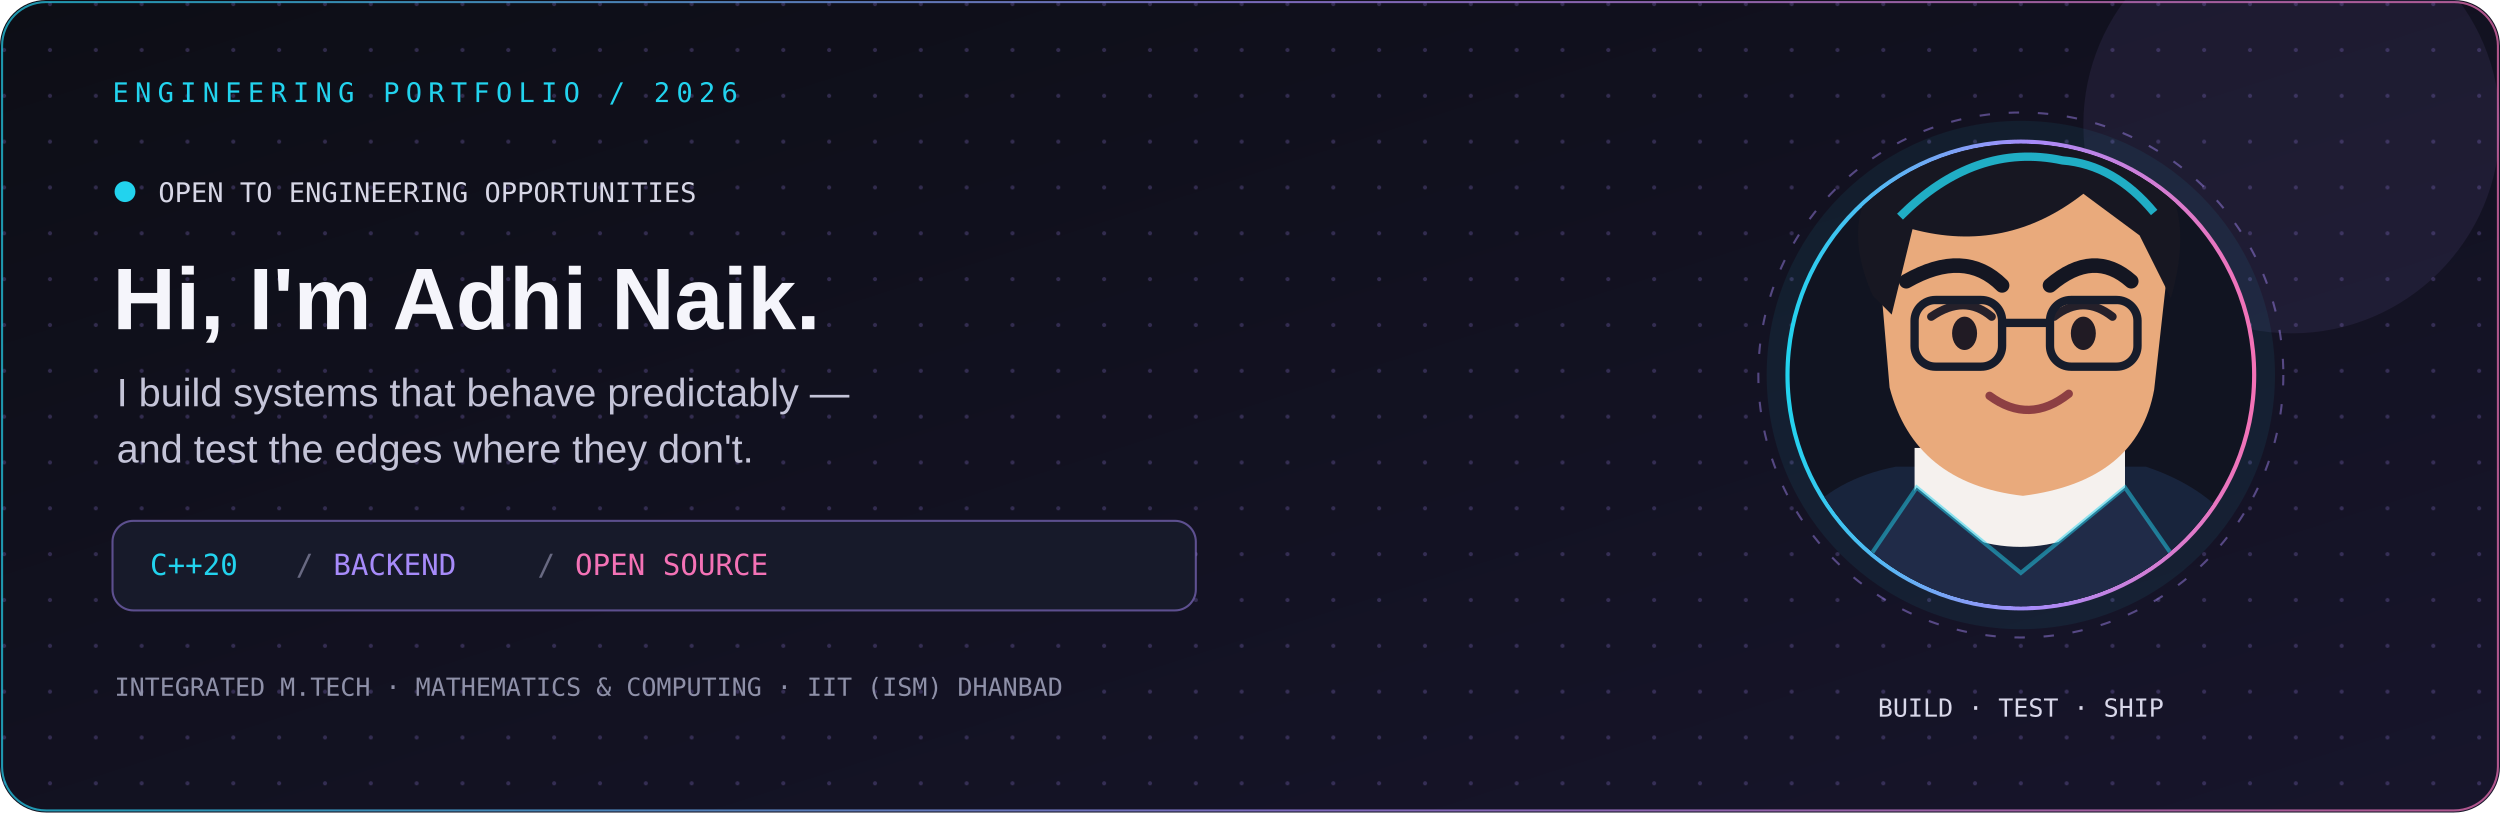
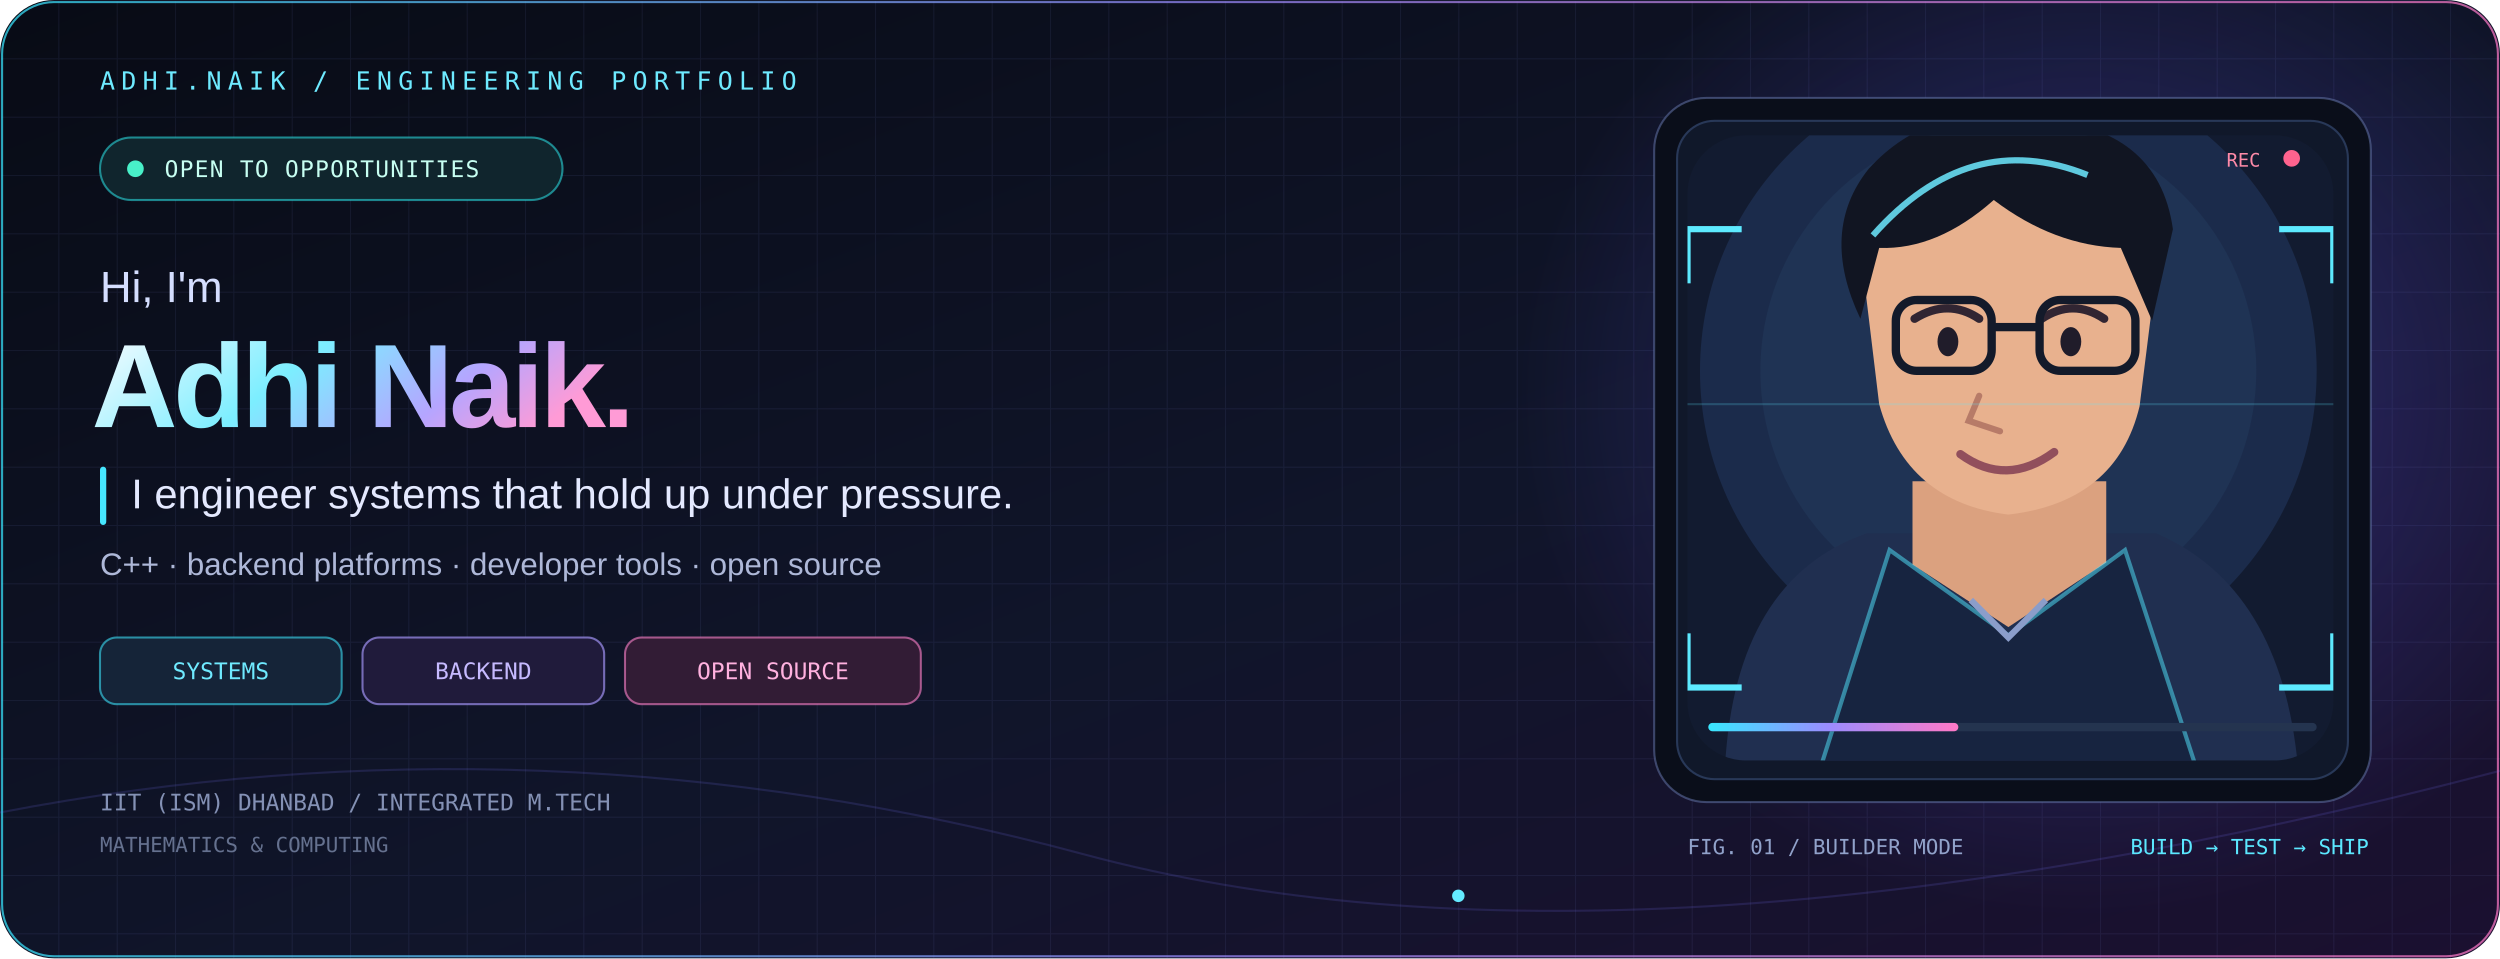
- <svg xmlns="http://www.w3.org/2000/svg" width="1200" height="390" viewBox="0 0 1200 390" role="img" aria-labelledby="t d">
+ <svg xmlns="http://www.w3.org/2000/svg" width="1200" height="460" viewBox="0 0 1200 460" role="img" aria-labelledby="title desc">
  <defs>
-     <linearGradient id="bg" x2="1" y2="1">
-       <stop stop-color="#0d0e16" />
-       <stop offset="1" stop-color="#17152b" />
+     <linearGradient id="hbg" x1="0" y1="0" x2="1" y2="1">
+       <stop stop-color="#080b15" />
+       <stop offset=".55" stop-color="#10152a" />
+       <stop offset="1" stop-color="#1b1030" />
    </linearGradient>
-     <linearGradient id="aur" x2="1">
-       <stop stop-color="#22d3ee" />
-       <stop offset=".52" stop-color="#a78bfa" />
-       <stop offset="1" stop-color="#f472b6" />
+     <linearGradient id="aurora" x1="0" y1="0" x2="1" y2="0">
+       <stop stop-color="#38e8ff" />
+       <stop offset=".48" stop-color="#9b8cff" />
+       <stop offset="1" stop-color="#ff79c6" />
    </linearGradient>
-     <pattern id="dots" width="22" height="22" patternUnits="userSpaceOnUse">
-       <circle cx="2" cy="2" r="1" fill="#a78bfa" opacity=".22" />
+     <linearGradient id="nameGlow" x1="0" y1="0" x2="1" y2=".2">
+       <stop stop-color="#f6fbff" />
+       <stop offset=".42" stop-color="#7ceeff" />
+       <stop offset=".76" stop-color="#b5a5ff" />
+       <stop offset="1" stop-color="#ff9bd6" />
+     </linearGradient>
+     <radialGradient id="halo">
+       <stop stop-color="#6b5cff" stop-opacity=".35" />
+       <stop offset="1" stop-color="#6b5cff" stop-opacity="0" />
+     </radialGradient>
+     <pattern id="grid" width="28" height="28" patternUnits="userSpaceOnUse">
+       <path d="M28 0H0V28" fill="none" stroke="#9ca9ff" stroke-opacity=".075" stroke-width="1" />
    </pattern>
-     <clipPath id="portrait">
-       <circle cx="970" cy="180" r="111" />
+     <filter id="glow">
+       <feGaussianBlur stdDeviation="4" />
+     </filter>
+     <clipPath id="portraitClip">
+       <rect x="810" y="65" width="310" height="300" rx="28" />
    </clipPath>
  </defs>
-   <rect width="1200" height="390" rx="22" fill="url(#bg)" />
-   <rect width="1200" height="390" rx="22" fill="url(#dots)" />
-   <rect x="1" y="1" width="1198" height="388" rx="21" fill="none" stroke="url(#aur)" stroke-opacity=".7" />
-   <circle cx="1100" cy="60" r="100" fill="#a78bfa" opacity=".08">
-     <animate attributeName="r" values="90;115;90" dur="7s" repeatCount="indefinite" />
+   <rect width="1200" height="460" rx="26" fill="url(#hbg)" />
+   <rect width="1200" height="460" rx="26" fill="url(#grid)" />
+   <ellipse cx="1000" cy="190" rx="270" ry="250" fill="url(#halo)">
+     <animate attributeName="opacity" values=".65;1;.65" dur="6s" repeatCount="indefinite" />
+   </ellipse>
+   <rect x="1" y="1" width="1198" height="458" rx="25" fill="none" stroke="url(#aurora)" stroke-opacity=".72" />
+   <path d="M0 390 Q260 340 520 410 T1200 370" fill="none" stroke="#7c73ff" stroke-opacity=".16" stroke-width="1" />
+   <text x="48" y="43" fill="#6eeaff" font-family="monospace" font-size="12" letter-spacing="3">ADHI.NAIK / ENGINEERING PORTFOLIO</text>
+   <rect x="48" y="66" width="222" height="30" rx="15" fill="#10252d" stroke="#2ce6e9" stroke-opacity=".55" />
+   <circle cx="65" cy="81" r="4" fill="#48f0c8">
+     <animate attributeName="opacity" values="1;.25;1" dur="1.4s" repeatCount="indefinite" />
  </circle>
-   <text x="54" y="49" fill="#22d3ee" font-family="monospace" font-size="13" letter-spacing="3">ENGINEERING PORTFOLIO / 2026</text>
-   <circle cx="60" cy="92" r="5" fill="#22d3ee">
-     <animate attributeName="opacity" values="1;.25;1" dur="1.8s" repeatCount="indefinite" />
+   <text x="79" y="85" fill="#c7fff2" font-family="monospace" font-size="11" letter-spacing=".6">OPEN TO OPPORTUNITIES</text>
+   <text x="48" y="145" fill="#d5deff" font-family="Arial,sans-serif" font-size="21">Hi, I'm</text>
+   <text x="44" y="205" fill="url(#nameGlow)" font-family="Arial,sans-serif" font-size="57" font-weight="800" letter-spacing="-2">Adhi Naik.</text>
+   <rect x="48" y="224" width="3" height="28" rx="1.5" fill="#46e7ff">
+     <animate attributeName="opacity" values="1;0;1" dur="1.1s" repeatCount="indefinite" />
+   </rect>
+   <text x="63" y="244" fill="#e4e9ff" font-family="Arial,sans-serif" font-size="20">I engineer systems that hold up under pressure.</text>
+   <text x="48" y="276" fill="#aeb8d8" font-family="Arial,sans-serif" font-size="15">C++ · backend platforms · developer tools · open source</text>
+   <g font-family="monospace" font-size="11">
+     <rect x="48" y="306" width="116" height="32" rx="8" fill="#152438" stroke="#3bdcf3" stroke-opacity=".6" />
+     <text x="106" y="326" fill="#6feaff" text-anchor="middle">SYSTEMS</text>
+     <rect x="174" y="306" width="116" height="32" rx="8" fill="#201b3b" stroke="#a99aff" stroke-opacity=".65" />
+     <text x="232" y="326" fill="#c6baff" text-anchor="middle">BACKEND</text>
+     <rect x="300" y="306" width="142" height="32" rx="8" fill="#321c35" stroke="#ff83cc" stroke-opacity=".6" />
+     <text x="371" y="326" fill="#ffb1df" text-anchor="middle">OPEN SOURCE</text>
+   </g>
+   <text x="48" y="389" fill="#8491b5" font-family="monospace" font-size="11">IIT (ISM) DHANBAD  /  INTEGRATED M.TECH</text>
+   <text x="48" y="409" fill="#65718f" font-family="monospace" font-size="10">MATHEMATICS &amp; COMPUTING</text>
+   <rect x="794" y="47" width="344" height="338" rx="25" fill="#0a0e1a" stroke="#6273a8" stroke-opacity=".55" />
+   <rect x="805" y="58" width="322" height="316" rx="18" fill="#10182a" stroke="#283858" />
+   <g clip-path="url(#portraitClip)">
+     <rect x="810" y="65" width="310" height="300" rx="28" fill="#121b30" />
+     <circle cx="964" cy="178" r="148" fill="#1b2b4b" />
+     <circle cx="964" cy="178" r="119" fill="#21385a" opacity=".6" />
+     <path d="M828 368 Q833 278 896 256 L1035 256 Q1095 282 1103 368Z" fill="#202f50" />
+     <path d="M918 231 L918 271 L964 301 L1011 270 L1011 231" fill="#dba17f" />
+     <path d="M895 136 Q897 80 963 80 Q1030 80 1034 139 L1027 195 Q1016 241 964 247 Q915 241 902 194Z" fill="#e8b18e" />
+     <path d="M893 153 Q873 111 897 81 Q927 48 976 57 Q1036 60 1043 110 L1033 154 L1018 119 Q986 118 957 96 Q930 120 902 119Z" fill="#111522" />
+     <path d="M899 113 Q945 61 1002 84" fill="none" stroke="#6ce9ff" stroke-width="3" stroke-opacity=".85" />
+     <path d="M919 153 Q935 143 950 153 M980 153 Q995 143 1010 153" fill="none" stroke="#312532" stroke-width="4" stroke-linecap="round" />
+     <ellipse cx="935" cy="164" rx="5" ry="7" fill="#201c2a" />
+     <ellipse cx="994" cy="164" rx="5" ry="7" fill="#201c2a" />
+     <path d="M950 190 L945 202 L960 207" fill="none" stroke="#b77b68" stroke-width="3" stroke-linecap="round" />
+     <path d="M941 218 Q963 234 986 217" fill="none" stroke="#914f5c" stroke-width="4" stroke-linecap="round" />
+     <rect x="910" y="144" width="46" height="34" rx="10" fill="none" stroke="#131a2a" stroke-width="4" />
+     <rect x="979" y="144" width="46" height="34" rx="10" fill="none" stroke="#131a2a" stroke-width="4" />
+     <path d="M956 157H979" stroke="#131a2a" stroke-width="4" />
+     <path d="M907 264 L964 305 L1020 264 L1054 368 L874 368Z" fill="#172440" stroke="#53e8ff" stroke-opacity=".5" stroke-width="2" />
+     <path d="M946 288 L964 306 L982 288" fill="none" stroke="#8b9dca" stroke-width="3" />
+     <path d="M810 110H836 M810 110V136 M1120 110H1094 M1120 110V136 M810 330H836 M810 330V304 M1120 330H1094 M1120 330V304" fill="none" stroke="#5deaff" stroke-width="3" />
+     <path d="M810 194H1120" stroke="#5deaff" stroke-opacity=".2">
+       <animate attributeName="opacity" values=".1;.7;.1" dur="3s" repeatCount="indefinite" />
+     </path>
+   </g>
+   <circle cx="1100" cy="76" r="4" fill="#ff638e">
+     <animate attributeName="opacity" values="1;.2;1" dur="1s" repeatCount="indefinite" />
  </circle>
-   <text x="76" y="97" fill="#d7d7e6" font-family="monospace" font-size="13">OPEN TO ENGINEERING OPPORTUNITIES</text>
-   <text x="54" y="158" fill="#f5f5fb" font-family="Arial,sans-serif" font-weight="800" font-size="42">Hi, I'm Adhi Naik.</text>
-   <text x="56" y="195" fill="#c4c4d8" font-family="Arial,sans-serif" font-size="19">I build systems that behave predictably —</text>
-   <text x="56" y="222" fill="#c4c4d8" font-family="Arial,sans-serif" font-size="19">and test the edges where they don't.</text>
-   <rect x="54" y="250" width="520" height="43" rx="10" fill="#171a2a" stroke="#a78bfa" stroke-opacity=".5" />
-   <text x="72" y="276" fill="#22d3ee" font-family="monospace" font-size="14">C++20</text>
-   <text x="142" y="276" fill="#686982" font-family="monospace" font-size="14">/</text>
-   <text x="160" y="276" fill="#a78bfa" font-family="monospace" font-size="14">BACKEND</text>
-   <text x="258" y="276" fill="#686982" font-family="monospace" font-size="14">/</text>
-   <text x="276" y="276" fill="#f472b6" font-family="monospace" font-size="14">OPEN SOURCE</text>
-   <text x="55" y="334" fill="#8e90a8" font-family="monospace" font-size="12">INTEGRATED M.TECH · MATHEMATICS &amp; COMPUTING · IIT (ISM) DHANBAD</text>
-   <circle cx="970" cy="180" r="122" fill="#22d3ee" opacity=".07">
-     <animate attributeName="opacity" values=".04;.13;.04" dur="5s" repeatCount="indefinite" />
-   </circle>
-   <circle cx="970" cy="180" r="112" fill="#111421" stroke="url(#aur)" stroke-width="2" />
-   <g clip-path="url(#portrait)">
-     <path d="M850 300 Q850 236 910 224 L1030 224 Q1090 244 1090 310 L1090 330 L850 330Z" fill="#18243c" />
-     <path d="M919 215 L919 245 Q970 280 1020 245 L1020 215" fill="#f5f1ee" />
-     <path d="M902 127 Q905 72 970 74 Q1037 75 1040 133 L1034 187 Q1026 231 971 238 Q919 232 907 186Z" fill="#e9aa7c" />
-     <path d="M899 142 Q878 95 919 70 Q969 37 1017 66 Q1058 88 1042 143 L1027 113 L1000 93 Q963 122 918 110 L908 151Z" fill="#171722" />
-     <path d="M912 104 Q948 68 990 77 Q1015 79 1034 102" fill="none" stroke="#22d3ee" stroke-width="4" opacity=".8" />
-     <path d="M927 152 Q943 141 956 152 M986 152 Q1000 141 1014 152" fill="none" stroke="#25202a" stroke-width="4" stroke-linecap="round" />
-     <ellipse cx="943" cy="160" rx="6" ry="8" fill="#211b24" />
-     <ellipse cx="1000" cy="160" rx="6" ry="8" fill="#211b24" />
-     <path d="M955 190 Q974 204 993 189" fill="none" stroke="#8d3f43" stroke-width="4" stroke-linecap="round" />
-     <path d="M915 135 Q943 119 961 137 M984 137 Q1005 119 1023 135" fill="none" stroke="#141622" stroke-width="7" stroke-linecap="round" />
-     <rect x="919" y="144" width="42" height="32" rx="10" fill="none" stroke="#161c2b" stroke-width="4" />
-     <rect x="984" y="144" width="42" height="32" rx="10" fill="none" stroke="#161c2b" stroke-width="4" />
-     <path d="M961 155 L984 155" stroke="#161c2b" stroke-width="4" />
-     <path d="M875 300 L920 234 L970 275 L1020 234 L1066 300" fill="#202b48" stroke="#22d3ee" stroke-opacity=".5" stroke-width="2" />
-   </g>
-   <circle cx="970" cy="180" r="126" fill="none" stroke="#a78bfa" stroke-opacity=".45" stroke-dasharray="5 9">
-     <animateTransform attributeName="transform" type="rotate" from="0 970 180" to="360 970 180" dur="35s" repeatCount="indefinite" />
-   </circle>
-   <text x="970" y="344" text-anchor="middle" fill="#d8d7e9" font-family="monospace" font-size="12">BUILD · TEST · SHIP</text>
+   <text x="1085" y="80" fill="#ff8aa8" font-family="monospace" font-size="9" text-anchor="end">REC</text>
+   <rect x="820" y="347" width="292" height="4" rx="2" fill="#24344f" />
+   <rect x="820" y="347" width="120" height="4" rx="2" fill="url(#aurora)">
+     <animate attributeName="width" values="10;292;10" dur="5s" repeatCount="indefinite" />
+   </rect>
+   <text x="810" y="410" fill="#91a2ca" font-family="monospace" font-size="10">FIG. 01 / BUILDER MODE</text>
+   <text x="1137" y="410" fill="#5be8ff" font-family="monospace" font-size="10" text-anchor="end">BUILD → TEST → SHIP</text>
+   <path d="M700 430h440" stroke="url(#aurora)" stroke-opacity=".45" />
+   <circle cx="700" cy="430" r="3" fill="#64eaff" />
</svg>
